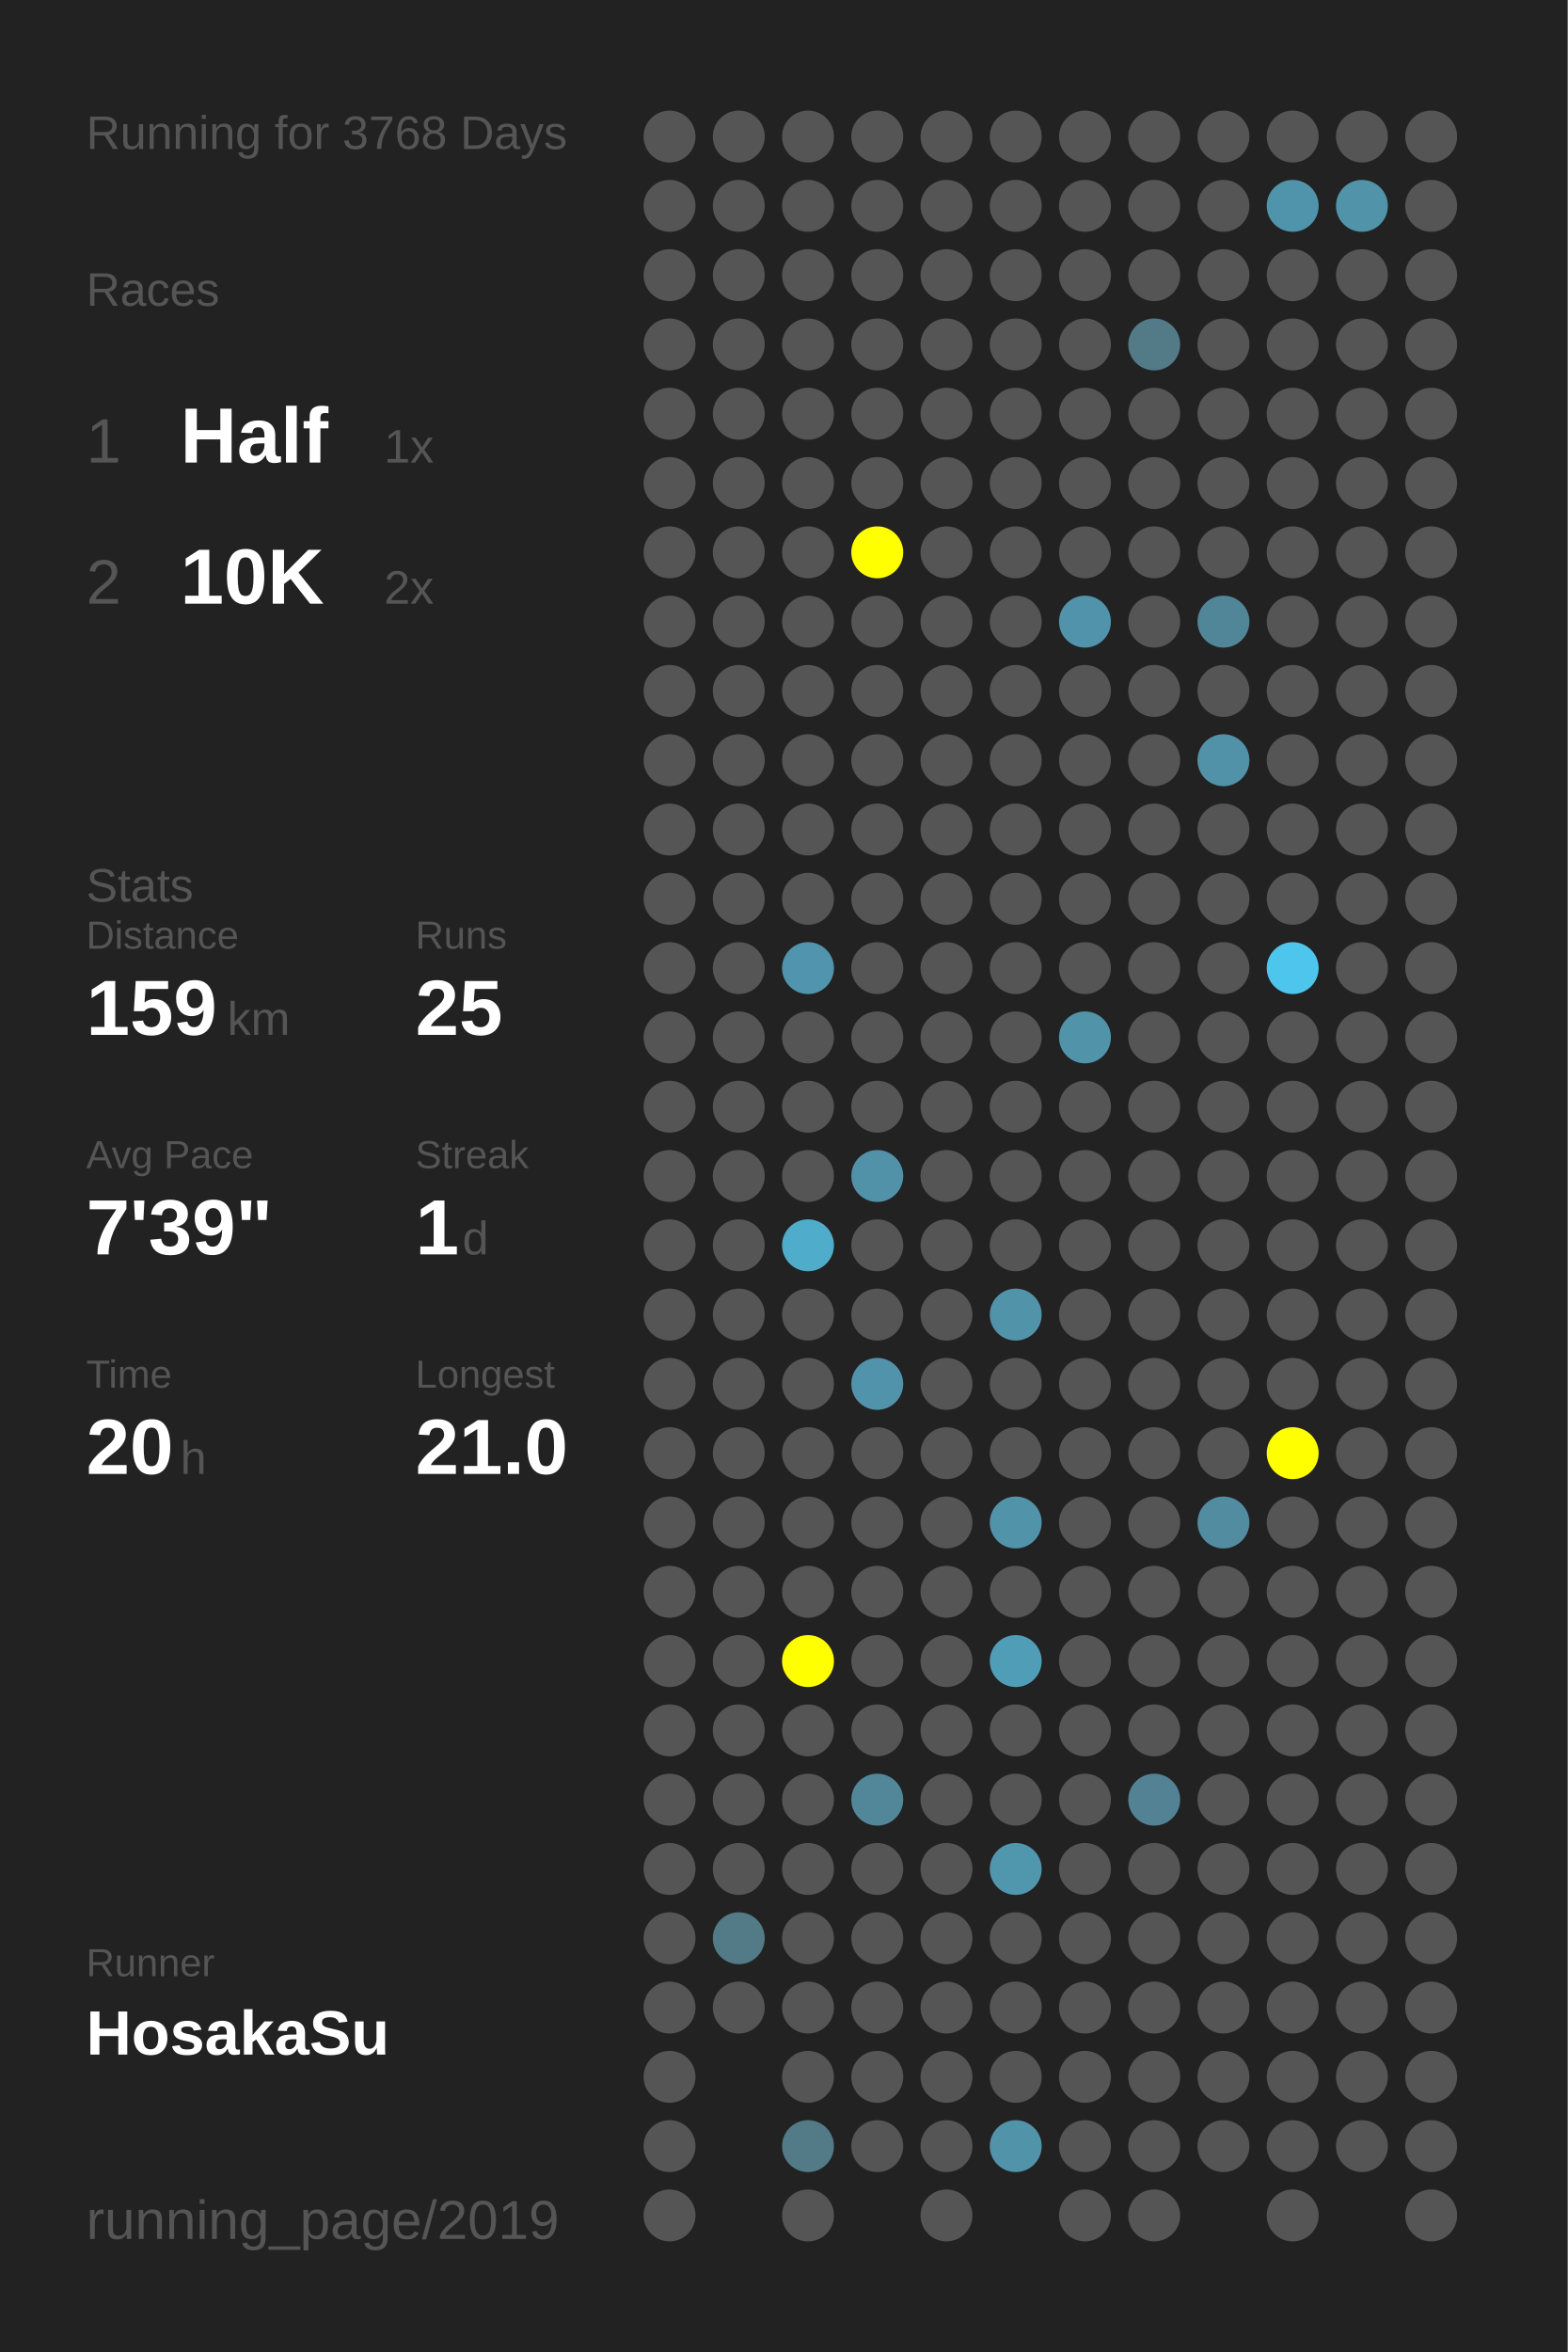
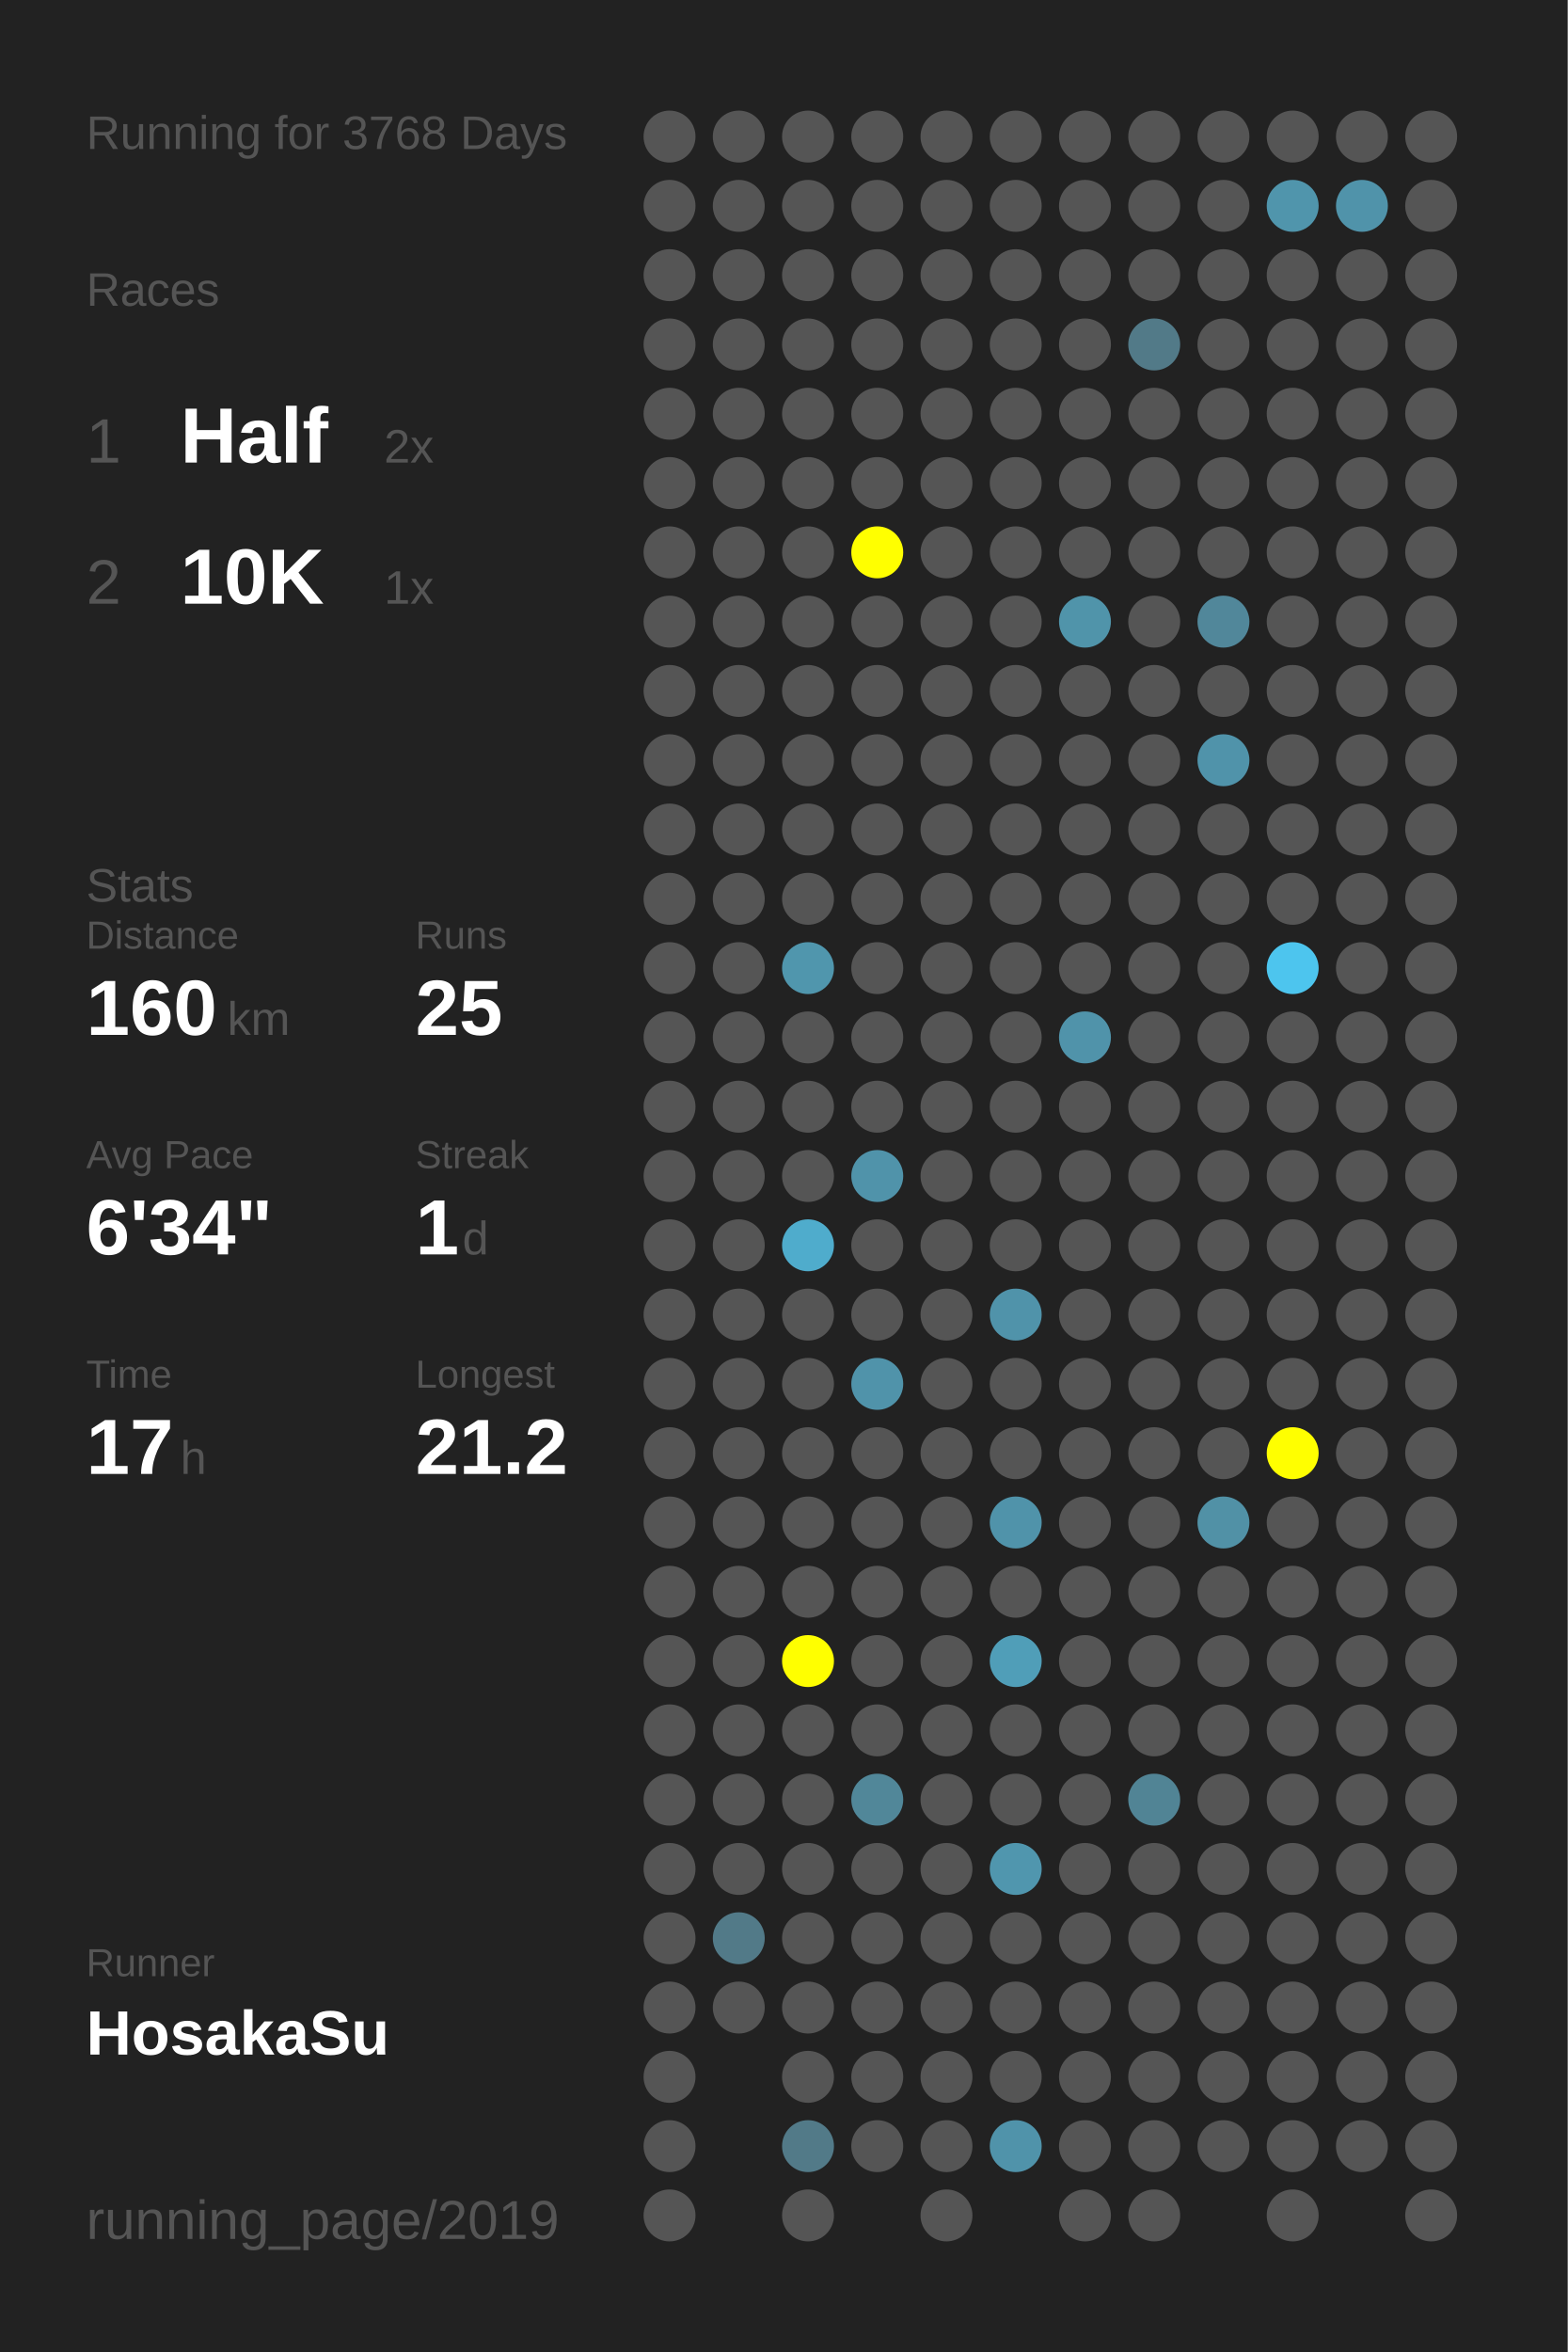
<svg xmlns="http://www.w3.org/2000/svg" baseProfile="full" height="300mm" version="1.1" viewBox="0,0,200,300" width="200mm">
  <defs />
  <rect fill="#222222" height="300" width="200" x="0" y="0" />
  <text fill="#555555" style="font-size:6px; font-family:Arial;" x="11" y="19">Running for 3768 Days</text>
  <text fill="#555555" style="font-size:6px; font-family:Arial;" x="11" y="39">Races</text>
  <text fill="#555555" style="font-size:8px; font-family:Arial;" x="11" y="59">1</text>
  <text fill="#FFFFFF" style="font-size:10px; font-family:Arial; font-weight:bold;" x="23" y="59">Half</text>
-   <text fill="#555555" style="font-size:6px; font-family:Arial;" x="49" y="59">1x</text>
+   <text fill="#555555" style="font-size:6px; font-family:Arial;" x="49" y="59">2x</text>
  <text fill="#555555" style="font-size:8px; font-family:Arial;" x="11" y="77">2</text>
  <text fill="#FFFFFF" style="font-size:10px; font-family:Arial; font-weight:bold;" x="23" y="77">10K</text>
-   <text fill="#555555" style="font-size:6px; font-family:Arial;" x="49" y="77">2x</text>
+   <text fill="#555555" style="font-size:6px; font-family:Arial;" x="49" y="77">1x</text>
  <text fill="#555555" style="font-size:6px; font-family:Arial;" x="11" y="115">Stats</text>
  <text fill="#555555" style="font-size:5px; font-family:Arial;" x="11" y="121">Distance</text>
-   <text fill="#FFFFFF" style="font-size:10px; font-family:Arial; font-weight:bold;" x="11" y="132">159</text>
+   <text fill="#FFFFFF" style="font-size:10px; font-family:Arial; font-weight:bold;" x="11" y="132">160</text>
  <text fill="#555555" style="font-size:6px; font-family:Arial;" x="29" y="132">km</text>
  <text fill="#555555" style="font-size:5px; font-family:Arial;" x="53" y="121">Runs</text>
  <text fill="#FFFFFF" style="font-size:10px; font-family:Arial; font-weight:bold;" x="53" y="132">25</text>
  <text fill="#555555" style="font-size:5px; font-family:Arial;" x="11" y="149">Avg Pace</text>
-   <text fill="#FFFFFF" style="font-size:10px; font-family:Arial; font-weight:bold;" x="11" y="160">7'39"</text>
+   <text fill="#FFFFFF" style="font-size:10px; font-family:Arial; font-weight:bold;" x="11" y="160">6'34"</text>
  <text fill="#555555" style="font-size:5px; font-family:Arial;" x="53" y="149">Streak</text>
  <text fill="#FFFFFF" style="font-size:10px; font-family:Arial; font-weight:bold;" x="53" y="160">1</text>
  <text fill="#555555" style="font-size:6px; font-family:Arial;" x="59" y="160">d</text>
  <text fill="#555555" style="font-size:5px; font-family:Arial;" x="11" y="177">Time</text>
-   <text fill="#FFFFFF" style="font-size:10px; font-family:Arial; font-weight:bold;" x="11" y="188">20</text>
+   <text fill="#FFFFFF" style="font-size:10px; font-family:Arial; font-weight:bold;" x="11" y="188">17</text>
  <text fill="#555555" style="font-size:6px; font-family:Arial;" x="23" y="188">h</text>
  <text fill="#555555" style="font-size:5px; font-family:Arial;" x="53" y="177">Longest</text>
-   <text fill="#FFFFFF" style="font-size:10px; font-family:Arial; font-weight:bold;" x="53" y="188">21.0</text>
+   <text fill="#FFFFFF" style="font-size:10px; font-family:Arial; font-weight:bold;" x="53" y="188">21.2</text>
  <text fill="#555555" style="font-size:5px; font-family:Arial;" x="11" y="252.065">Runner</text>
  <text fill="#FFFFFF" style="font-size:8px; font-family:Arial; font-weight:bold;" x="11" y="262.065">HosakaSu</text>
  <text fill="#555555" style="font-size:7px; font-family:Arial;" x="11" y="285.581">running_page/2019</text>
  <circle cx="85.417" cy="17.419" fill="#555555" r="3.312" />
  <circle cx="85.417" cy="26.258" fill="#555555" r="3.312" />
  <circle cx="85.417" cy="35.097" fill="#555555" r="3.312" />
  <circle cx="85.417" cy="43.935" fill="#555555" r="3.312" />
  <circle cx="85.417" cy="52.774" fill="#555555" r="3.312" />
  <circle cx="85.417" cy="61.613" fill="#555555" r="3.312" />
  <circle cx="85.417" cy="70.452" fill="#555555" r="3.312" />
  <circle cx="85.417" cy="79.29" fill="#555555" r="3.312" />
  <circle cx="85.417" cy="88.129" fill="#555555" r="3.312" />
  <circle cx="85.417" cy="96.968" fill="#555555" r="3.312" />
  <circle cx="85.417" cy="105.806" fill="#555555" r="3.312" />
  <circle cx="85.417" cy="114.645" fill="#555555" r="3.312" />
  <circle cx="85.417" cy="123.484" fill="#555555" r="3.312" />
  <circle cx="85.417" cy="132.323" fill="#555555" r="3.312" />
  <circle cx="85.417" cy="141.161" fill="#555555" r="3.312" />
  <circle cx="85.417" cy="150" fill="#555555" r="3.312" />
  <circle cx="85.417" cy="158.839" fill="#555555" r="3.312" />
  <circle cx="85.417" cy="167.677" fill="#555555" r="3.312" />
  <circle cx="85.417" cy="176.516" fill="#555555" r="3.312" />
  <circle cx="85.417" cy="185.355" fill="#555555" r="3.312" />
  <circle cx="85.417" cy="194.194" fill="#555555" r="3.312" />
  <circle cx="85.417" cy="203.032" fill="#555555" r="3.312" />
  <circle cx="85.417" cy="211.871" fill="#555555" r="3.312" />
  <circle cx="85.417" cy="220.71" fill="#555555" r="3.312" />
  <circle cx="85.417" cy="229.548" fill="#555555" r="3.312" />
  <circle cx="85.417" cy="238.387" fill="#555555" r="3.312" />
  <circle cx="85.417" cy="247.226" fill="#555555" r="3.312" />
  <circle cx="85.417" cy="256.065" fill="#555555" r="3.312" />
  <circle cx="85.417" cy="264.903" fill="#555555" r="3.312" />
  <circle cx="85.417" cy="273.742" fill="#555555" r="3.312" />
  <circle cx="85.417" cy="282.581" fill="#555555" r="3.312" />
  <circle cx="94.25" cy="17.419" fill="#555555" r="3.312" />
  <circle cx="94.25" cy="26.258" fill="#555555" r="3.312" />
  <circle cx="94.25" cy="35.097" fill="#555555" r="3.312" />
  <circle cx="94.25" cy="43.935" fill="#555555" r="3.312" />
  <circle cx="94.25" cy="52.774" fill="#555555" r="3.312" />
  <circle cx="94.25" cy="61.613" fill="#555555" r="3.312" />
  <circle cx="94.25" cy="70.452" fill="#555555" r="3.312" />
  <circle cx="94.25" cy="79.29" fill="#555555" r="3.312" />
  <circle cx="94.25" cy="88.129" fill="#555555" r="3.312" />
  <circle cx="94.25" cy="96.968" fill="#555555" r="3.312" />
  <circle cx="94.25" cy="105.806" fill="#555555" r="3.312" />
  <circle cx="94.25" cy="114.645" fill="#555555" r="3.312" />
  <circle cx="94.25" cy="123.484" fill="#555555" r="3.312" />
  <circle cx="94.25" cy="132.323" fill="#555555" r="3.312" />
  <circle cx="94.25" cy="141.161" fill="#555555" r="3.312" />
  <circle cx="94.25" cy="150" fill="#555555" r="3.312" />
  <circle cx="94.25" cy="158.839" fill="#555555" r="3.312" />
  <circle cx="94.25" cy="167.677" fill="#555555" r="3.312" />
  <circle cx="94.25" cy="176.516" fill="#555555" r="3.312" />
  <circle cx="94.25" cy="185.355" fill="#555555" r="3.312" />
  <circle cx="94.25" cy="194.194" fill="#555555" r="3.312" />
  <circle cx="94.25" cy="203.032" fill="#555555" r="3.312" />
  <circle cx="94.25" cy="211.871" fill="#555555" r="3.312" />
  <circle cx="94.25" cy="220.71" fill="#555555" r="3.312" />
  <circle cx="94.25" cy="229.548" fill="#555555" r="3.312" />
  <circle cx="94.25" cy="238.387" fill="#555555" r="3.312" />
-   <circle cx="94.25" cy="247.226" fill="#527a87" r="3.312" />
+   <circle cx="94.25" cy="247.226" fill="#527a88" r="3.312" />
  <circle cx="94.25" cy="256.065" fill="#555555" r="3.312" />
  <circle cx="103.083" cy="17.419" fill="#555555" r="3.312" />
  <circle cx="103.083" cy="26.258" fill="#555555" r="3.312" />
  <circle cx="103.083" cy="35.097" fill="#555555" r="3.312" />
  <circle cx="103.083" cy="43.935" fill="#555555" r="3.312" />
  <circle cx="103.083" cy="52.774" fill="#555555" r="3.312" />
  <circle cx="103.083" cy="61.613" fill="#555555" r="3.312" />
  <circle cx="103.083" cy="70.452" fill="#555555" r="3.312" />
  <circle cx="103.083" cy="79.29" fill="#555555" r="3.312" />
  <circle cx="103.083" cy="88.129" fill="#555555" r="3.312" />
  <circle cx="103.083" cy="96.968" fill="#555555" r="3.312" />
  <circle cx="103.083" cy="105.806" fill="#555555" r="3.312" />
  <circle cx="103.083" cy="114.645" fill="#555555" r="3.312" />
-   <circle cx="103.083" cy="123.484" fill="#5095ad" r="3.312" />
+   <circle cx="103.083" cy="123.484" fill="#5096ad" r="3.312" />
  <circle cx="103.083" cy="132.323" fill="#555555" r="3.312" />
  <circle cx="103.083" cy="141.161" fill="#555555" r="3.312" />
  <circle cx="103.083" cy="150" fill="#555555" r="3.312" />
-   <circle cx="103.083" cy="158.839" fill="#4faccb" r="3.312" />
+   <circle cx="103.083" cy="158.839" fill="#4faccc" r="3.312" />
  <circle cx="103.083" cy="167.677" fill="#555555" r="3.312" />
  <circle cx="103.083" cy="176.516" fill="#555555" r="3.312" />
  <circle cx="103.083" cy="185.355" fill="#555555" r="3.312" />
  <circle cx="103.083" cy="194.194" fill="#555555" r="3.312" />
  <circle cx="103.083" cy="203.032" fill="#555555" r="3.312" />
  <circle cx="103.083" cy="211.871" fill="#FFFF00" r="3.312" />
  <circle cx="103.083" cy="220.71" fill="#555555" r="3.312" />
  <circle cx="103.083" cy="229.548" fill="#555555" r="3.312" />
  <circle cx="103.083" cy="238.387" fill="#555555" r="3.312" />
  <circle cx="103.083" cy="247.226" fill="#555555" r="3.312" />
  <circle cx="103.083" cy="256.065" fill="#555555" r="3.312" />
  <circle cx="103.083" cy="264.903" fill="#555555" r="3.312" />
-   <circle cx="103.083" cy="273.742" fill="#527a87" r="3.312" />
+   <circle cx="103.083" cy="273.742" fill="#527a88" r="3.312" />
  <circle cx="103.083" cy="282.581" fill="#555555" r="3.312" />
  <circle cx="111.917" cy="17.419" fill="#555555" r="3.312" />
  <circle cx="111.917" cy="26.258" fill="#555555" r="3.312" />
  <circle cx="111.917" cy="35.097" fill="#555555" r="3.312" />
  <circle cx="111.917" cy="43.935" fill="#555555" r="3.312" />
  <circle cx="111.917" cy="52.774" fill="#555555" r="3.312" />
  <circle cx="111.917" cy="61.613" fill="#555555" r="3.312" />
  <circle cx="111.917" cy="70.452" fill="#FFFF00" r="3.312" />
  <circle cx="111.917" cy="79.29" fill="#555555" r="3.312" />
  <circle cx="111.917" cy="88.129" fill="#555555" r="3.312" />
  <circle cx="111.917" cy="96.968" fill="#555555" r="3.312" />
  <circle cx="111.917" cy="105.806" fill="#555555" r="3.312" />
  <circle cx="111.917" cy="114.645" fill="#555555" r="3.312" />
  <circle cx="111.917" cy="123.484" fill="#555555" r="3.312" />
  <circle cx="111.917" cy="132.323" fill="#555555" r="3.312" />
  <circle cx="111.917" cy="141.161" fill="#555555" r="3.312" />
-   <circle cx="111.917" cy="150" fill="#5192a9" r="3.312" />
+   <circle cx="111.917" cy="150" fill="#5093aa" r="3.312" />
  <circle cx="111.917" cy="158.839" fill="#555555" r="3.312" />
  <circle cx="111.917" cy="167.677" fill="#555555" r="3.312" />
  <circle cx="111.917" cy="176.516" fill="#5093aa" r="3.312" />
  <circle cx="111.917" cy="185.355" fill="#555555" r="3.312" />
  <circle cx="111.917" cy="194.194" fill="#555555" r="3.312" />
  <circle cx="111.917" cy="203.032" fill="#555555" r="3.312" />
  <circle cx="111.917" cy="211.871" fill="#555555" r="3.312" />
  <circle cx="111.917" cy="220.71" fill="#555555" r="3.312" />
  <circle cx="111.917" cy="229.548" fill="#518799" r="3.312" />
  <circle cx="111.917" cy="238.387" fill="#555555" r="3.312" />
  <circle cx="111.917" cy="247.226" fill="#555555" r="3.312" />
  <circle cx="111.917" cy="256.065" fill="#555555" r="3.312" />
  <circle cx="111.917" cy="264.903" fill="#555555" r="3.312" />
  <circle cx="111.917" cy="273.742" fill="#555555" r="3.312" />
  <circle cx="120.75" cy="17.419" fill="#555555" r="3.312" />
  <circle cx="120.75" cy="26.258" fill="#555555" r="3.312" />
  <circle cx="120.75" cy="35.097" fill="#555555" r="3.312" />
  <circle cx="120.75" cy="43.935" fill="#555555" r="3.312" />
  <circle cx="120.75" cy="52.774" fill="#555555" r="3.312" />
  <circle cx="120.75" cy="61.613" fill="#555555" r="3.312" />
  <circle cx="120.75" cy="70.452" fill="#555555" r="3.312" />
  <circle cx="120.75" cy="79.29" fill="#555555" r="3.312" />
  <circle cx="120.75" cy="88.129" fill="#555555" r="3.312" />
  <circle cx="120.75" cy="96.968" fill="#555555" r="3.312" />
  <circle cx="120.75" cy="105.806" fill="#555555" r="3.312" />
  <circle cx="120.75" cy="114.645" fill="#555555" r="3.312" />
  <circle cx="120.75" cy="123.484" fill="#555555" r="3.312" />
  <circle cx="120.75" cy="132.323" fill="#555555" r="3.312" />
  <circle cx="120.75" cy="141.161" fill="#555555" r="3.312" />
  <circle cx="120.75" cy="150" fill="#555555" r="3.312" />
  <circle cx="120.75" cy="158.839" fill="#555555" r="3.312" />
  <circle cx="120.75" cy="167.677" fill="#555555" r="3.312" />
  <circle cx="120.75" cy="176.516" fill="#555555" r="3.312" />
  <circle cx="120.75" cy="185.355" fill="#555555" r="3.312" />
  <circle cx="120.75" cy="194.194" fill="#555555" r="3.312" />
  <circle cx="120.75" cy="203.032" fill="#555555" r="3.312" />
  <circle cx="120.75" cy="211.871" fill="#555555" r="3.312" />
  <circle cx="120.75" cy="220.71" fill="#555555" r="3.312" />
  <circle cx="120.75" cy="229.548" fill="#555555" r="3.312" />
  <circle cx="120.75" cy="238.387" fill="#555555" r="3.312" />
  <circle cx="120.75" cy="247.226" fill="#555555" r="3.312" />
  <circle cx="120.75" cy="256.065" fill="#555555" r="3.312" />
  <circle cx="120.75" cy="264.903" fill="#555555" r="3.312" />
  <circle cx="120.75" cy="273.742" fill="#555555" r="3.312" />
  <circle cx="120.75" cy="282.581" fill="#555555" r="3.312" />
  <circle cx="129.583" cy="17.419" fill="#555555" r="3.312" />
  <circle cx="129.583" cy="26.258" fill="#555555" r="3.312" />
  <circle cx="129.583" cy="35.097" fill="#555555" r="3.312" />
  <circle cx="129.583" cy="43.935" fill="#555555" r="3.312" />
  <circle cx="129.583" cy="52.774" fill="#555555" r="3.312" />
  <circle cx="129.583" cy="61.613" fill="#555555" r="3.312" />
  <circle cx="129.583" cy="70.452" fill="#555555" r="3.312" />
  <circle cx="129.583" cy="79.29" fill="#555555" r="3.312" />
  <circle cx="129.583" cy="88.129" fill="#555555" r="3.312" />
  <circle cx="129.583" cy="96.968" fill="#555555" r="3.312" />
  <circle cx="129.583" cy="105.806" fill="#555555" r="3.312" />
  <circle cx="129.583" cy="114.645" fill="#555555" r="3.312" />
  <circle cx="129.583" cy="123.484" fill="#555555" r="3.312" />
  <circle cx="129.583" cy="132.323" fill="#555555" r="3.312" />
  <circle cx="129.583" cy="141.161" fill="#555555" r="3.312" />
  <circle cx="129.583" cy="150" fill="#555555" r="3.312" />
  <circle cx="129.583" cy="158.839" fill="#555555" r="3.312" />
-   <circle cx="129.583" cy="167.677" fill="#5193a9" r="3.312" />
+   <circle cx="129.583" cy="167.677" fill="#5093aa" r="3.312" />
  <circle cx="129.583" cy="176.516" fill="#555555" r="3.312" />
  <circle cx="129.583" cy="185.355" fill="#555555" r="3.312" />
-   <circle cx="129.583" cy="194.194" fill="#5193a9" r="3.312" />
+   <circle cx="129.583" cy="194.194" fill="#5093aa" r="3.312" />
  <circle cx="129.583" cy="203.032" fill="#555555" r="3.312" />
-   <circle cx="129.583" cy="211.871" fill="#509db7" r="3.312" />
+   <circle cx="129.583" cy="211.871" fill="#509eb8" r="3.312" />
  <circle cx="129.583" cy="220.71" fill="#555555" r="3.312" />
  <circle cx="129.583" cy="229.548" fill="#555555" r="3.312" />
-   <circle cx="129.583" cy="238.387" fill="#5096ad" r="3.312" />
+   <circle cx="129.583" cy="238.387" fill="#5096ae" r="3.312" />
  <circle cx="129.583" cy="247.226" fill="#555555" r="3.312" />
  <circle cx="129.583" cy="256.065" fill="#555555" r="3.312" />
  <circle cx="129.583" cy="264.903" fill="#555555" r="3.312" />
-   <circle cx="129.583" cy="273.742" fill="#5193a9" r="3.312" />
+   <circle cx="129.583" cy="273.742" fill="#5093aa" r="3.312" />
  <circle cx="138.417" cy="17.419" fill="#555555" r="3.312" />
  <circle cx="138.417" cy="26.258" fill="#555555" r="3.312" />
  <circle cx="138.417" cy="35.097" fill="#555555" r="3.312" />
  <circle cx="138.417" cy="43.935" fill="#555555" r="3.312" />
  <circle cx="138.417" cy="52.774" fill="#555555" r="3.312" />
  <circle cx="138.417" cy="61.613" fill="#555555" r="3.312" />
  <circle cx="138.417" cy="70.452" fill="#555555" r="3.312" />
-   <circle cx="138.417" cy="79.29" fill="#5093aa" r="3.312" />
+   <circle cx="138.417" cy="79.29" fill="#5094aa" r="3.312" />
  <circle cx="138.417" cy="88.129" fill="#555555" r="3.312" />
  <circle cx="138.417" cy="96.968" fill="#555555" r="3.312" />
  <circle cx="138.417" cy="105.806" fill="#555555" r="3.312" />
  <circle cx="138.417" cy="114.645" fill="#555555" r="3.312" />
  <circle cx="138.417" cy="123.484" fill="#555555" r="3.312" />
-   <circle cx="138.417" cy="132.323" fill="#5193a9" r="3.312" />
+   <circle cx="138.417" cy="132.323" fill="#5093aa" r="3.312" />
  <circle cx="138.417" cy="141.161" fill="#555555" r="3.312" />
  <circle cx="138.417" cy="150" fill="#555555" r="3.312" />
  <circle cx="138.417" cy="158.839" fill="#555555" r="3.312" />
  <circle cx="138.417" cy="167.677" fill="#555555" r="3.312" />
  <circle cx="138.417" cy="176.516" fill="#555555" r="3.312" />
  <circle cx="138.417" cy="185.355" fill="#555555" r="3.312" />
  <circle cx="138.417" cy="194.194" fill="#555555" r="3.312" />
  <circle cx="138.417" cy="203.032" fill="#555555" r="3.312" />
  <circle cx="138.417" cy="211.871" fill="#555555" r="3.312" />
  <circle cx="138.417" cy="220.71" fill="#555555" r="3.312" />
  <circle cx="138.417" cy="229.548" fill="#555555" r="3.312" />
  <circle cx="138.417" cy="238.387" fill="#555555" r="3.312" />
  <circle cx="138.417" cy="247.226" fill="#555555" r="3.312" />
  <circle cx="138.417" cy="256.065" fill="#555555" r="3.312" />
  <circle cx="138.417" cy="264.903" fill="#555555" r="3.312" />
  <circle cx="138.417" cy="273.742" fill="#555555" r="3.312" />
  <circle cx="138.417" cy="282.581" fill="#555555" r="3.312" />
  <circle cx="147.25" cy="17.419" fill="#555555" r="3.312" />
  <circle cx="147.25" cy="26.258" fill="#555555" r="3.312" />
  <circle cx="147.25" cy="35.097" fill="#555555" r="3.312" />
-   <circle cx="147.25" cy="43.935" fill="#527a87" r="3.312" />
+   <circle cx="147.25" cy="43.935" fill="#527a88" r="3.312" />
  <circle cx="147.25" cy="52.774" fill="#555555" r="3.312" />
  <circle cx="147.25" cy="61.613" fill="#555555" r="3.312" />
  <circle cx="147.25" cy="70.452" fill="#555555" r="3.312" />
  <circle cx="147.25" cy="79.29" fill="#555555" r="3.312" />
  <circle cx="147.25" cy="88.129" fill="#555555" r="3.312" />
  <circle cx="147.25" cy="96.968" fill="#555555" r="3.312" />
  <circle cx="147.25" cy="105.806" fill="#555555" r="3.312" />
  <circle cx="147.25" cy="114.645" fill="#555555" r="3.312" />
  <circle cx="147.25" cy="123.484" fill="#555555" r="3.312" />
  <circle cx="147.25" cy="132.323" fill="#555555" r="3.312" />
  <circle cx="147.25" cy="141.161" fill="#555555" r="3.312" />
  <circle cx="147.25" cy="150" fill="#555555" r="3.312" />
  <circle cx="147.25" cy="158.839" fill="#555555" r="3.312" />
  <circle cx="147.25" cy="167.677" fill="#555555" r="3.312" />
  <circle cx="147.25" cy="176.516" fill="#555555" r="3.312" />
  <circle cx="147.25" cy="185.355" fill="#555555" r="3.312" />
  <circle cx="147.25" cy="194.194" fill="#555555" r="3.312" />
  <circle cx="147.25" cy="203.032" fill="#555555" r="3.312" />
  <circle cx="147.25" cy="211.871" fill="#555555" r="3.312" />
  <circle cx="147.25" cy="220.71" fill="#555555" r="3.312" />
-   <circle cx="147.25" cy="229.548" fill="#528293" r="3.312" />
+   <circle cx="147.25" cy="229.548" fill="#518495" r="3.312" />
  <circle cx="147.25" cy="238.387" fill="#555555" r="3.312" />
  <circle cx="147.25" cy="247.226" fill="#555555" r="3.312" />
  <circle cx="147.25" cy="256.065" fill="#555555" r="3.312" />
  <circle cx="147.25" cy="264.903" fill="#555555" r="3.312" />
  <circle cx="147.25" cy="273.742" fill="#555555" r="3.312" />
  <circle cx="147.25" cy="282.581" fill="#555555" r="3.312" />
  <circle cx="156.083" cy="17.419" fill="#555555" r="3.312" />
  <circle cx="156.083" cy="26.258" fill="#555555" r="3.312" />
  <circle cx="156.083" cy="35.097" fill="#555555" r="3.312" />
  <circle cx="156.083" cy="43.935" fill="#555555" r="3.312" />
  <circle cx="156.083" cy="52.774" fill="#555555" r="3.312" />
  <circle cx="156.083" cy="61.613" fill="#555555" r="3.312" />
  <circle cx="156.083" cy="70.452" fill="#555555" r="3.312" />
-   <circle cx="156.083" cy="79.29" fill="#518698" r="3.312" />
+   <circle cx="156.083" cy="79.29" fill="#51879a" r="3.312" />
  <circle cx="156.083" cy="88.129" fill="#555555" r="3.312" />
-   <circle cx="156.083" cy="96.968" fill="#5192a9" r="3.312" />
+   <circle cx="156.083" cy="96.968" fill="#5093aa" r="3.312" />
  <circle cx="156.083" cy="105.806" fill="#555555" r="3.312" />
  <circle cx="156.083" cy="114.645" fill="#555555" r="3.312" />
  <circle cx="156.083" cy="123.484" fill="#555555" r="3.312" />
  <circle cx="156.083" cy="132.323" fill="#555555" r="3.312" />
  <circle cx="156.083" cy="141.161" fill="#555555" r="3.312" />
  <circle cx="156.083" cy="150" fill="#555555" r="3.312" />
  <circle cx="156.083" cy="158.839" fill="#555555" r="3.312" />
  <circle cx="156.083" cy="167.677" fill="#555555" r="3.312" />
  <circle cx="156.083" cy="176.516" fill="#555555" r="3.312" />
  <circle cx="156.083" cy="185.355" fill="#555555" r="3.312" />
-   <circle cx="156.083" cy="194.194" fill="#518ca0" r="3.312" />
+   <circle cx="156.083" cy="194.194" fill="#5191a6" r="3.312" />
  <circle cx="156.083" cy="203.032" fill="#555555" r="3.312" />
  <circle cx="156.083" cy="211.871" fill="#555555" r="3.312" />
  <circle cx="156.083" cy="220.71" fill="#555555" r="3.312" />
  <circle cx="156.083" cy="229.548" fill="#555555" r="3.312" />
  <circle cx="156.083" cy="238.387" fill="#555555" r="3.312" />
  <circle cx="156.083" cy="247.226" fill="#555555" r="3.312" />
  <circle cx="156.083" cy="256.065" fill="#555555" r="3.312" />
  <circle cx="156.083" cy="264.903" fill="#555555" r="3.312" />
  <circle cx="156.083" cy="273.742" fill="#555555" r="3.312" />
  <circle cx="164.917" cy="17.419" fill="#555555" r="3.312" />
-   <circle cx="164.917" cy="26.258" fill="#5094ab" r="3.312" />
+   <circle cx="164.917" cy="26.258" fill="#5095ac" r="3.312" />
  <circle cx="164.917" cy="35.097" fill="#555555" r="3.312" />
  <circle cx="164.917" cy="43.935" fill="#555555" r="3.312" />
  <circle cx="164.917" cy="52.774" fill="#555555" r="3.312" />
  <circle cx="164.917" cy="61.613" fill="#555555" r="3.312" />
  <circle cx="164.917" cy="70.452" fill="#555555" r="3.312" />
  <circle cx="164.917" cy="79.29" fill="#555555" r="3.312" />
  <circle cx="164.917" cy="88.129" fill="#555555" r="3.312" />
  <circle cx="164.917" cy="96.968" fill="#555555" r="3.312" />
  <circle cx="164.917" cy="105.806" fill="#555555" r="3.312" />
  <circle cx="164.917" cy="114.645" fill="#555555" r="3.312" />
-   <circle cx="164.917" cy="123.484" fill="#4dc5ed" r="3.312" />
+   <circle cx="164.917" cy="123.484" fill="#4dc5ee" r="3.312" />
  <circle cx="164.917" cy="132.323" fill="#555555" r="3.312" />
  <circle cx="164.917" cy="141.161" fill="#555555" r="3.312" />
  <circle cx="164.917" cy="150" fill="#555555" r="3.312" />
  <circle cx="164.917" cy="158.839" fill="#555555" r="3.312" />
  <circle cx="164.917" cy="167.677" fill="#555555" r="3.312" />
  <circle cx="164.917" cy="176.516" fill="#555555" r="3.312" />
  <circle cx="164.917" cy="185.355" fill="#FFFF00" r="3.312" />
  <circle cx="164.917" cy="194.194" fill="#555555" r="3.312" />
  <circle cx="164.917" cy="203.032" fill="#555555" r="3.312" />
  <circle cx="164.917" cy="211.871" fill="#555555" r="3.312" />
  <circle cx="164.917" cy="220.71" fill="#555555" r="3.312" />
  <circle cx="164.917" cy="229.548" fill="#555555" r="3.312" />
  <circle cx="164.917" cy="238.387" fill="#555555" r="3.312" />
  <circle cx="164.917" cy="247.226" fill="#555555" r="3.312" />
  <circle cx="164.917" cy="256.065" fill="#555555" r="3.312" />
  <circle cx="164.917" cy="264.903" fill="#555555" r="3.312" />
  <circle cx="164.917" cy="273.742" fill="#555555" r="3.312" />
  <circle cx="164.917" cy="282.581" fill="#555555" r="3.312" />
  <circle cx="173.75" cy="17.419" fill="#555555" r="3.312" />
-   <circle cx="173.75" cy="26.258" fill="#5193a9" r="3.312" />
+   <circle cx="173.75" cy="26.258" fill="#5093aa" r="3.312" />
  <circle cx="173.75" cy="35.097" fill="#555555" r="3.312" />
  <circle cx="173.75" cy="43.935" fill="#555555" r="3.312" />
  <circle cx="173.75" cy="52.774" fill="#555555" r="3.312" />
  <circle cx="173.75" cy="61.613" fill="#555555" r="3.312" />
  <circle cx="173.75" cy="70.452" fill="#555555" r="3.312" />
  <circle cx="173.75" cy="79.29" fill="#555555" r="3.312" />
  <circle cx="173.75" cy="88.129" fill="#555555" r="3.312" />
  <circle cx="173.75" cy="96.968" fill="#555555" r="3.312" />
  <circle cx="173.75" cy="105.806" fill="#555555" r="3.312" />
  <circle cx="173.75" cy="114.645" fill="#555555" r="3.312" />
  <circle cx="173.75" cy="123.484" fill="#555555" r="3.312" />
  <circle cx="173.75" cy="132.323" fill="#555555" r="3.312" />
  <circle cx="173.75" cy="141.161" fill="#555555" r="3.312" />
  <circle cx="173.75" cy="150" fill="#555555" r="3.312" />
  <circle cx="173.75" cy="158.839" fill="#555555" r="3.312" />
  <circle cx="173.75" cy="167.677" fill="#555555" r="3.312" />
  <circle cx="173.75" cy="176.516" fill="#555555" r="3.312" />
  <circle cx="173.75" cy="185.355" fill="#555555" r="3.312" />
  <circle cx="173.75" cy="194.194" fill="#555555" r="3.312" />
  <circle cx="173.75" cy="203.032" fill="#555555" r="3.312" />
  <circle cx="173.75" cy="211.871" fill="#555555" r="3.312" />
  <circle cx="173.75" cy="220.71" fill="#555555" r="3.312" />
  <circle cx="173.75" cy="229.548" fill="#555555" r="3.312" />
  <circle cx="173.75" cy="238.387" fill="#555555" r="3.312" />
  <circle cx="173.75" cy="247.226" fill="#555555" r="3.312" />
  <circle cx="173.75" cy="256.065" fill="#555555" r="3.312" />
  <circle cx="173.75" cy="264.903" fill="#555555" r="3.312" />
  <circle cx="173.75" cy="273.742" fill="#555555" r="3.312" />
  <circle cx="182.583" cy="17.419" fill="#555555" r="3.312" />
  <circle cx="182.583" cy="26.258" fill="#555555" r="3.312" />
  <circle cx="182.583" cy="35.097" fill="#555555" r="3.312" />
  <circle cx="182.583" cy="43.935" fill="#555555" r="3.312" />
  <circle cx="182.583" cy="52.774" fill="#555555" r="3.312" />
  <circle cx="182.583" cy="61.613" fill="#555555" r="3.312" />
  <circle cx="182.583" cy="70.452" fill="#555555" r="3.312" />
  <circle cx="182.583" cy="79.29" fill="#555555" r="3.312" />
  <circle cx="182.583" cy="88.129" fill="#555555" r="3.312" />
  <circle cx="182.583" cy="96.968" fill="#555555" r="3.312" />
  <circle cx="182.583" cy="105.806" fill="#555555" r="3.312" />
  <circle cx="182.583" cy="114.645" fill="#555555" r="3.312" />
  <circle cx="182.583" cy="123.484" fill="#555555" r="3.312" />
  <circle cx="182.583" cy="132.323" fill="#555555" r="3.312" />
  <circle cx="182.583" cy="141.161" fill="#555555" r="3.312" />
  <circle cx="182.583" cy="150" fill="#555555" r="3.312" />
  <circle cx="182.583" cy="158.839" fill="#555555" r="3.312" />
  <circle cx="182.583" cy="167.677" fill="#555555" r="3.312" />
  <circle cx="182.583" cy="176.516" fill="#555555" r="3.312" />
  <circle cx="182.583" cy="185.355" fill="#555555" r="3.312" />
  <circle cx="182.583" cy="194.194" fill="#555555" r="3.312" />
  <circle cx="182.583" cy="203.032" fill="#555555" r="3.312" />
  <circle cx="182.583" cy="211.871" fill="#555555" r="3.312" />
  <circle cx="182.583" cy="220.71" fill="#555555" r="3.312" />
  <circle cx="182.583" cy="229.548" fill="#555555" r="3.312" />
  <circle cx="182.583" cy="238.387" fill="#555555" r="3.312" />
  <circle cx="182.583" cy="247.226" fill="#555555" r="3.312" />
  <circle cx="182.583" cy="256.065" fill="#555555" r="3.312" />
  <circle cx="182.583" cy="264.903" fill="#555555" r="3.312" />
  <circle cx="182.583" cy="273.742" fill="#555555" r="3.312" />
  <circle cx="182.583" cy="282.581" fill="#555555" r="3.312" />
</svg>
